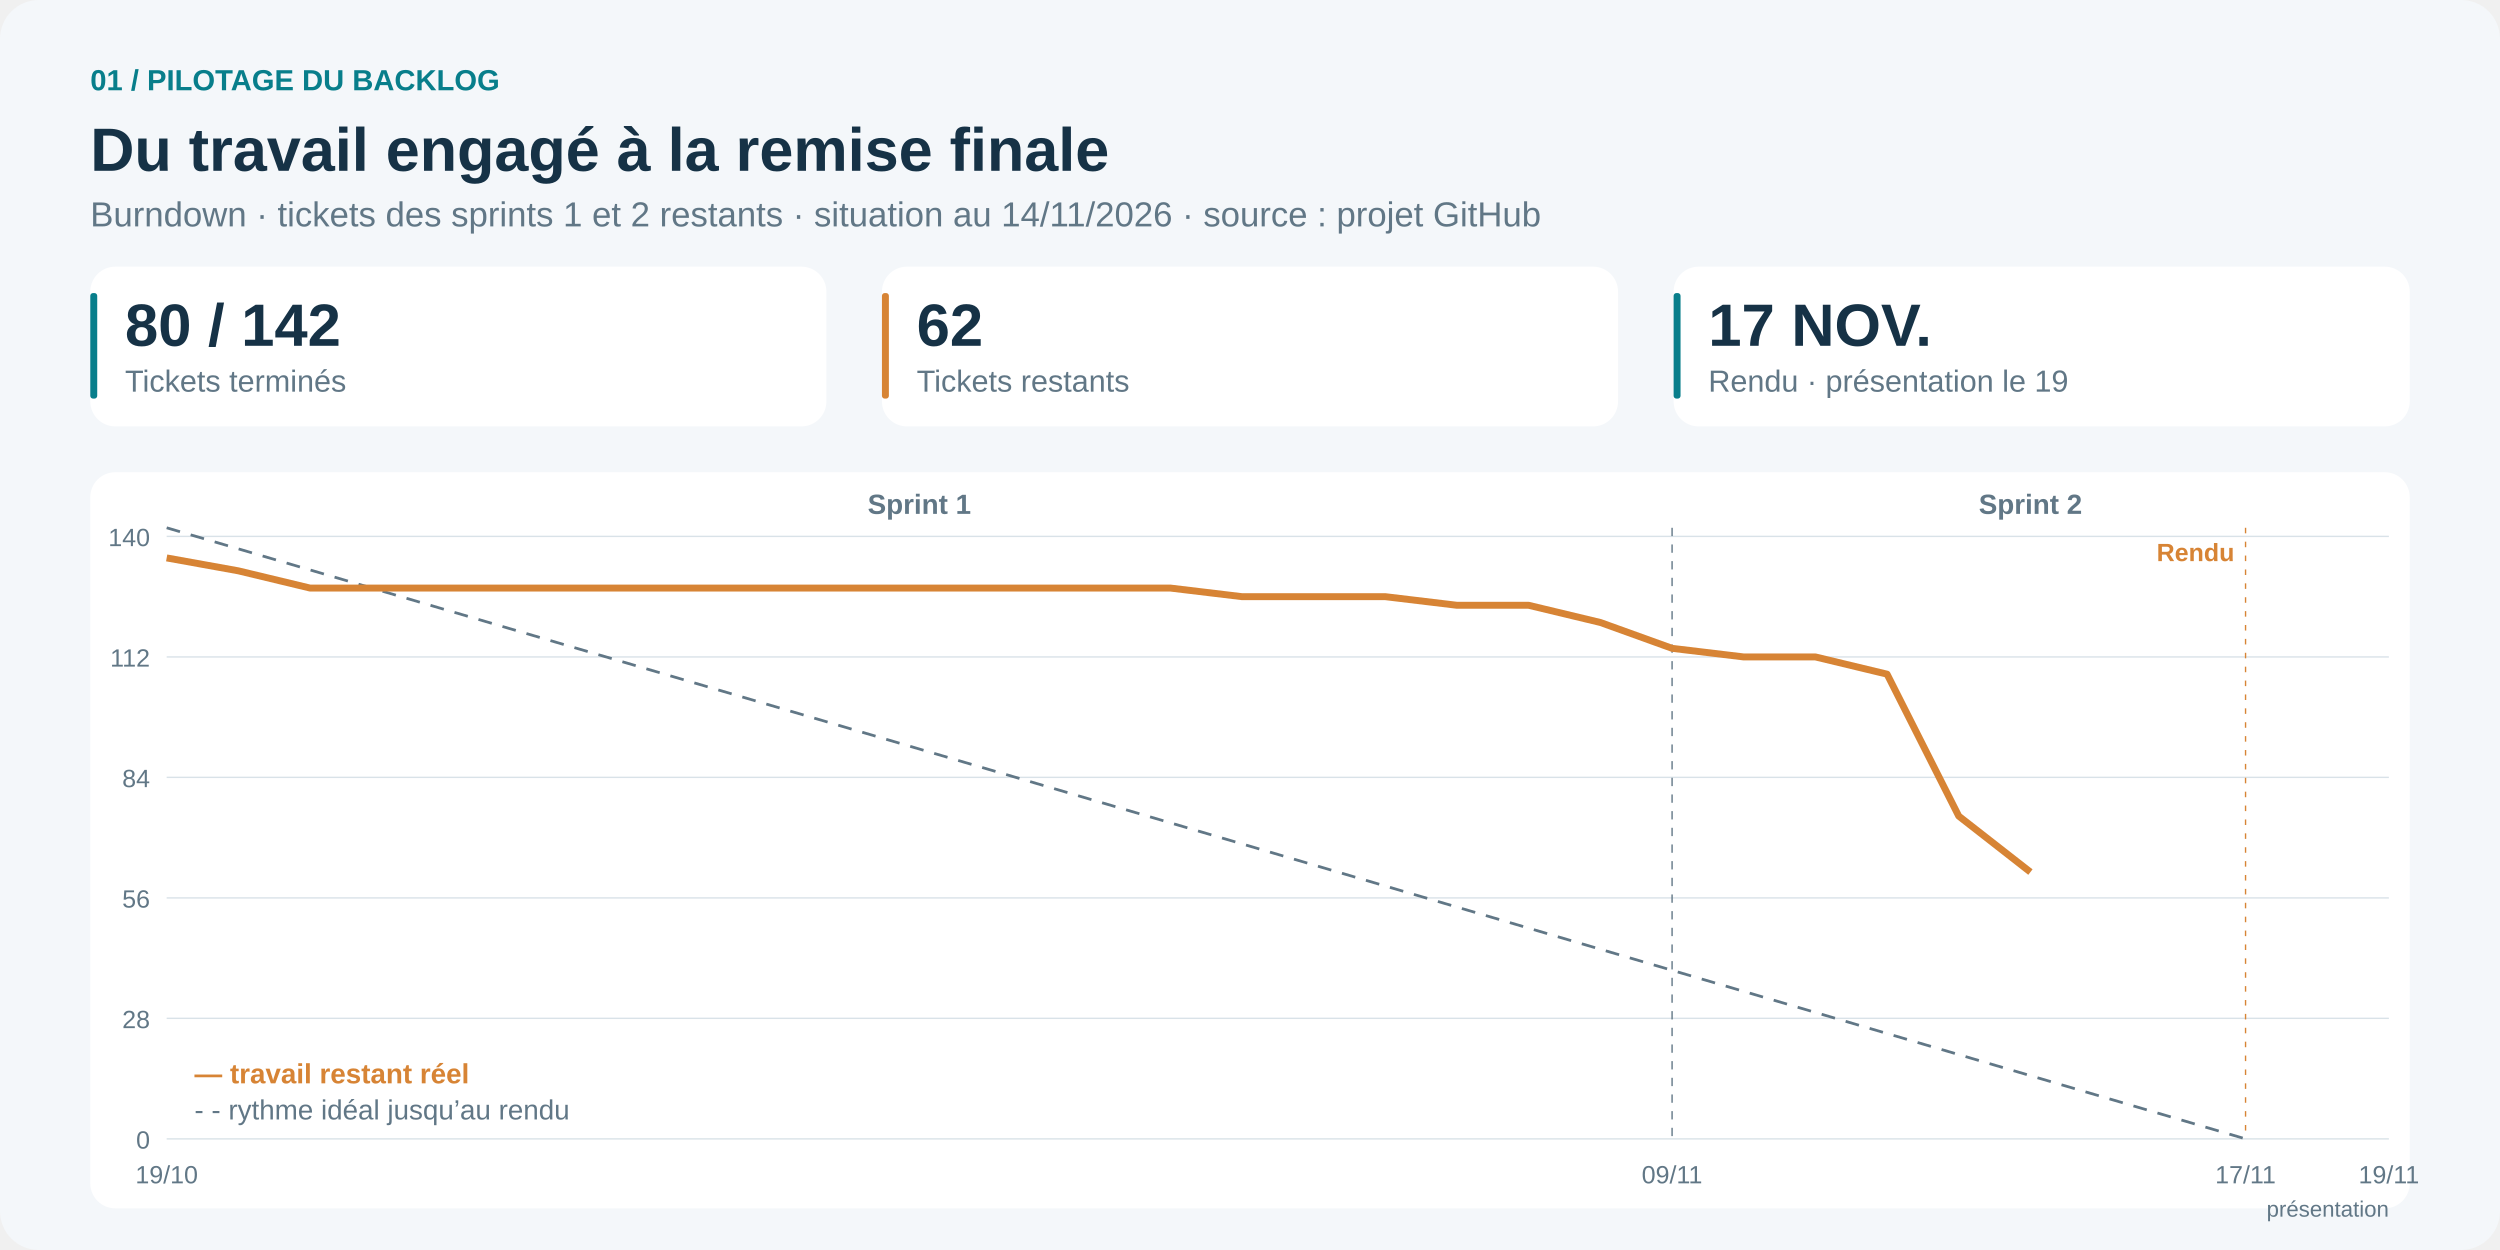
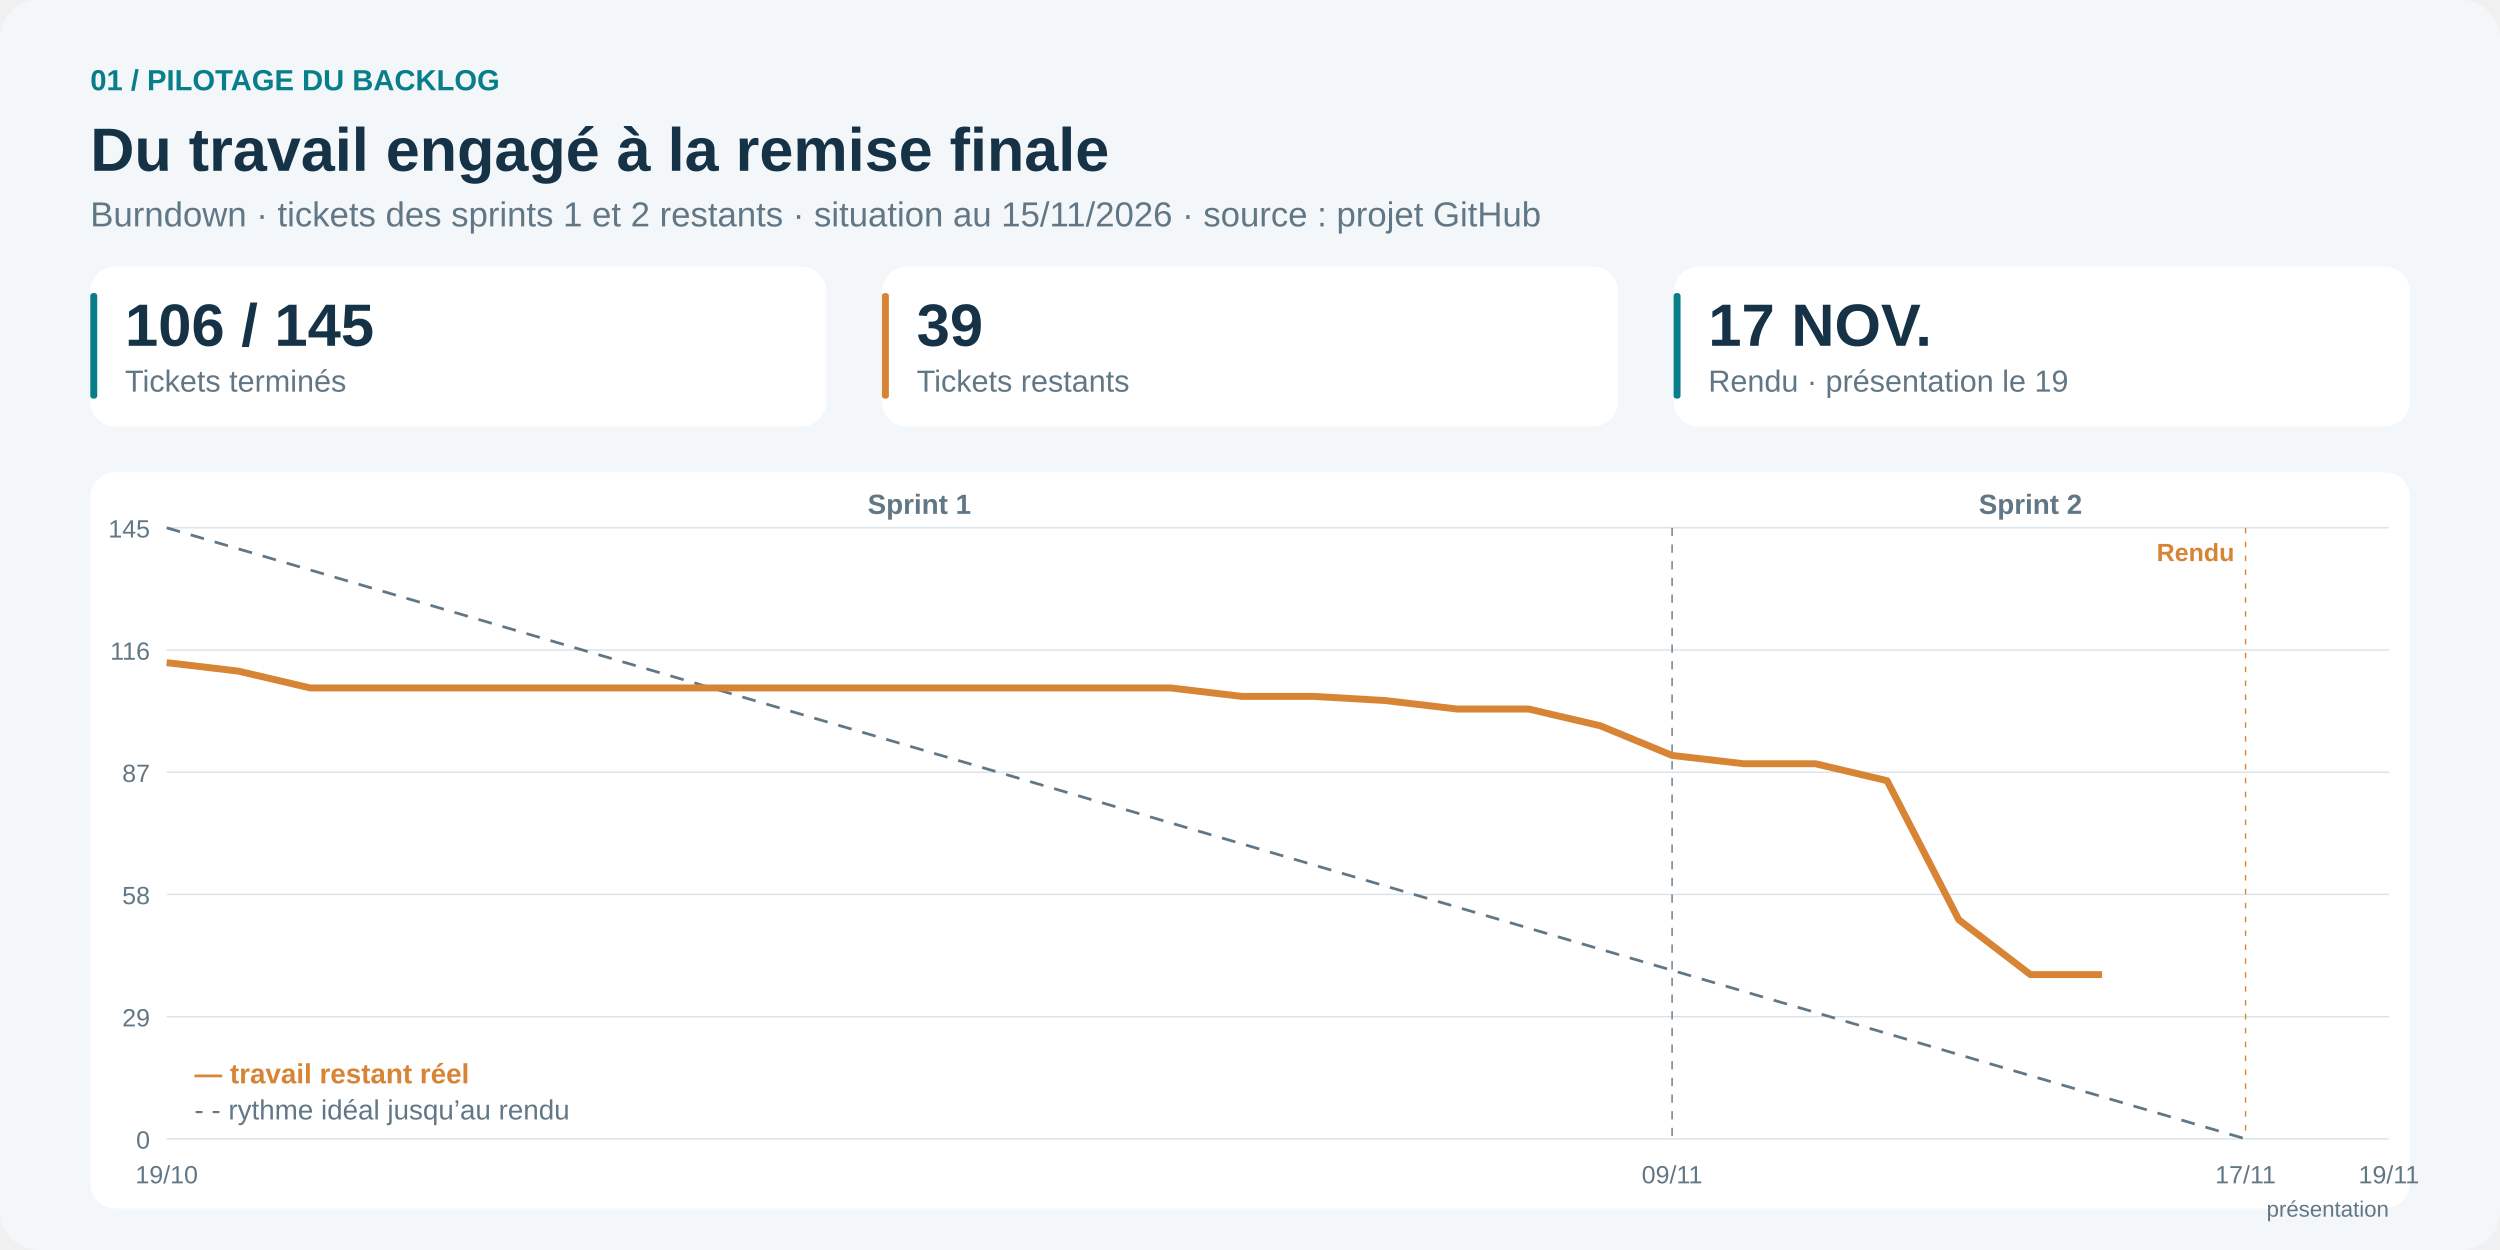
<svg xmlns="http://www.w3.org/2000/svg" width="1800" height="900" viewBox="0 0 1800 900" role="img">
  <g font-family="Calibri, Arial, sans-serif">
    <rect x="0" y="0" width="1800" height="900" rx="28" fill="#F4F7FA" />
    <text x="65" y="65" font-size="21" fill="#087E8B" font-weight="700" text-anchor="start">01 / PILOTAGE DU BACKLOG</text>
    <text x="65" y="123" font-size="44" fill="#163246" font-weight="700" text-anchor="start">Du travail engagé à la remise finale</text>
-     <text x="65" y="163" font-size="25" fill="#617786" font-weight="400" text-anchor="start">Burndown · tickets des sprints 1 et 2 restants · situation au 14/11/2026 · source : projet GitHub</text>
+     <text x="65" y="163" font-size="25" fill="#617786" font-weight="400" text-anchor="start">Burndown · tickets des sprints 1 et 2 restants · situation au 15/11/2026 · source : projet GitHub</text>
    <rect x="65" y="192" width="530" height="115" rx="18" fill="#FFFFFF" />
    <rect x="65" y="211" width="5" height="76" rx="2" fill="#087E8B" />
-     <text x="90" y="249" font-size="43" fill="#163246" font-weight="700" text-anchor="start">80 / 142</text>
+     <text x="90" y="249" font-size="43" fill="#163246" font-weight="700" text-anchor="start">106 / 145</text>
    <text x="90" y="282" font-size="22" fill="#617786" font-weight="400" text-anchor="start">Tickets terminés</text>
    <rect x="635" y="192" width="530" height="115" rx="18" fill="#FFFFFF" />
    <rect x="635" y="211" width="5" height="76" rx="2" fill="#D78435" />
-     <text x="660" y="249" font-size="43" fill="#163246" font-weight="700" text-anchor="start">62</text>
+     <text x="660" y="249" font-size="43" fill="#163246" font-weight="700" text-anchor="start">39</text>
    <text x="660" y="282" font-size="22" fill="#617786" font-weight="400" text-anchor="start">Tickets restants</text>
    <rect x="1205" y="192" width="530" height="115" rx="18" fill="#FFFFFF" />
    <rect x="1205" y="211" width="5" height="76" rx="2" fill="#087E8B" />
    <text x="1230" y="249" font-size="43" fill="#163246" font-weight="700" text-anchor="start">17 NOV.</text>
    <text x="1230" y="282" font-size="22" fill="#617786" font-weight="400" text-anchor="start">Rendu · présentation le 19</text>
    <rect x="65" y="340" width="1670" height="530" rx="18" fill="#FFFFFF" />
    <line x1="120" y1="820.0" x2="1720" y2="820.0" stroke="#D9E2E8" />
    <text x="108" y="827.0" font-size="18" fill="#617786" font-weight="400" text-anchor="end">0</text>
-     <line x1="120" y1="733.2" x2="1720" y2="733.2" stroke="#D9E2E8" />
-     <text x="108" y="740.239" font-size="18" fill="#617786" font-weight="400" text-anchor="end">28</text>
-     <line x1="120" y1="646.5" x2="1720" y2="646.5" stroke="#D9E2E8" />
-     <text x="108" y="653.479" font-size="18" fill="#617786" font-weight="400" text-anchor="end">56</text>
-     <line x1="120" y1="559.7" x2="1720" y2="559.7" stroke="#D9E2E8" />
-     <text x="108" y="566.718" font-size="18" fill="#617786" font-weight="400" text-anchor="end">84</text>
-     <line x1="120" y1="473.0" x2="1720" y2="473.0" stroke="#D9E2E8" />
-     <text x="108" y="479.958" font-size="18" fill="#617786" font-weight="400" text-anchor="end">112</text>
-     <line x1="120" y1="386.2" x2="1720" y2="386.2" stroke="#D9E2E8" />
-     <text x="108" y="393.197" font-size="18" fill="#617786" font-weight="400" text-anchor="end">140</text>
+     <line x1="120" y1="732.0" x2="1720" y2="732.0" stroke="#D9E2E8" />
+     <text x="108" y="739.0" font-size="18" fill="#617786" font-weight="400" text-anchor="end">29</text>
+     <line x1="120" y1="644.0" x2="1720" y2="644.0" stroke="#D9E2E8" />
+     <text x="108" y="651.0" font-size="18" fill="#617786" font-weight="400" text-anchor="end">58</text>
+     <line x1="120" y1="556.0" x2="1720" y2="556.0" stroke="#D9E2E8" />
+     <text x="108" y="563.0" font-size="18" fill="#617786" font-weight="400" text-anchor="end">87</text>
+     <line x1="120" y1="468.0" x2="1720" y2="468.0" stroke="#D9E2E8" />
+     <text x="108" y="475.0" font-size="18" fill="#617786" font-weight="400" text-anchor="end">116</text>
+     <line x1="120" y1="380.0" x2="1720" y2="380.0" stroke="#D9E2E8" />
+     <text x="108" y="387.0" font-size="18" fill="#617786" font-weight="400" text-anchor="end">145</text>
    <text x="120.0" y="852" font-size="18" fill="#617786" font-weight="400" text-anchor="middle">19/10</text>
    <text x="1203.871" y="852" font-size="18" fill="#617786" font-weight="400" text-anchor="middle">09/11</text>
    <text x="1616.774" y="852" font-size="18" fill="#617786" font-weight="400" text-anchor="middle">17/11</text>
    <text x="1720.0" y="852" font-size="18" fill="#617786" font-weight="400" text-anchor="middle">19/11</text>
    <line x1="1203.9" y1="380" x2="1203.9" y2="820" stroke="#617786" stroke-dasharray="6 6" />
    <text x="661.935" y="370" font-size="20" fill="#617786" font-weight="700" text-anchor="middle">Sprint 1</text>
    <text x="1461.935" y="370" font-size="20" fill="#617786" font-weight="700" text-anchor="middle">Sprint 2</text>
    <line x1="1616.8" y1="380" x2="1616.8" y2="820" stroke="#D78435" stroke-dasharray="4 6" />
    <text x="1608.774" y="404" font-size="18" fill="#D78435" font-weight="700" text-anchor="end">Rendu</text>
    <text x="1720.0" y="876" font-size="16" fill="#617786" font-weight="400" text-anchor="end">présentation</text>
    <line x1="120.0" y1="380.0" x2="1616.8" y2="820.0" stroke="#617786" stroke-width="2" stroke-dasharray="10 8" />
-     <polyline points="120.0,401.7 171.6,411.0 223.2,423.4 274.8,423.4 326.5,423.4 378.1,423.4 429.7,423.4 481.3,423.4 532.9,423.4 584.5,423.4 636.1,423.4 687.7,423.4 739.4,423.4 791.0,423.4 842.6,423.4 894.2,429.6 945.8,429.6 997.4,429.6 1049.0,435.8 1100.6,435.8 1152.3,448.2 1203.9,466.8 1255.5,473.0 1307.1,473.0 1358.7,485.4 1410.3,587.6 1461.9,627.9" fill="none" stroke="#D78435" stroke-width="5" stroke-linejoin="round" />
+     <polyline points="120.0,477.1 171.6,483.2 223.2,495.3 274.8,495.3 326.5,495.3 378.1,495.3 429.7,495.3 481.3,495.3 532.9,495.3 584.5,495.3 636.1,495.3 687.7,495.3 739.4,495.3 791.0,495.3 842.6,495.3 894.2,501.4 945.8,501.4 997.4,504.4 1049.0,510.5 1100.6,510.5 1152.3,522.6 1203.9,543.9 1255.5,549.9 1307.1,549.9 1358.7,562.1 1410.3,662.2 1461.9,701.7 1513.5,701.7" fill="none" stroke="#D78435" stroke-width="5" stroke-linejoin="round" />
    <text x="140" y="780" font-size="20" fill="#D78435" font-weight="700" text-anchor="start">— travail restant réel</text>
    <text x="140" y="806" font-size="20" fill="#617786" font-weight="400" text-anchor="start">- - rythme idéal jusqu’au rendu</text>
  </g>
</svg>
